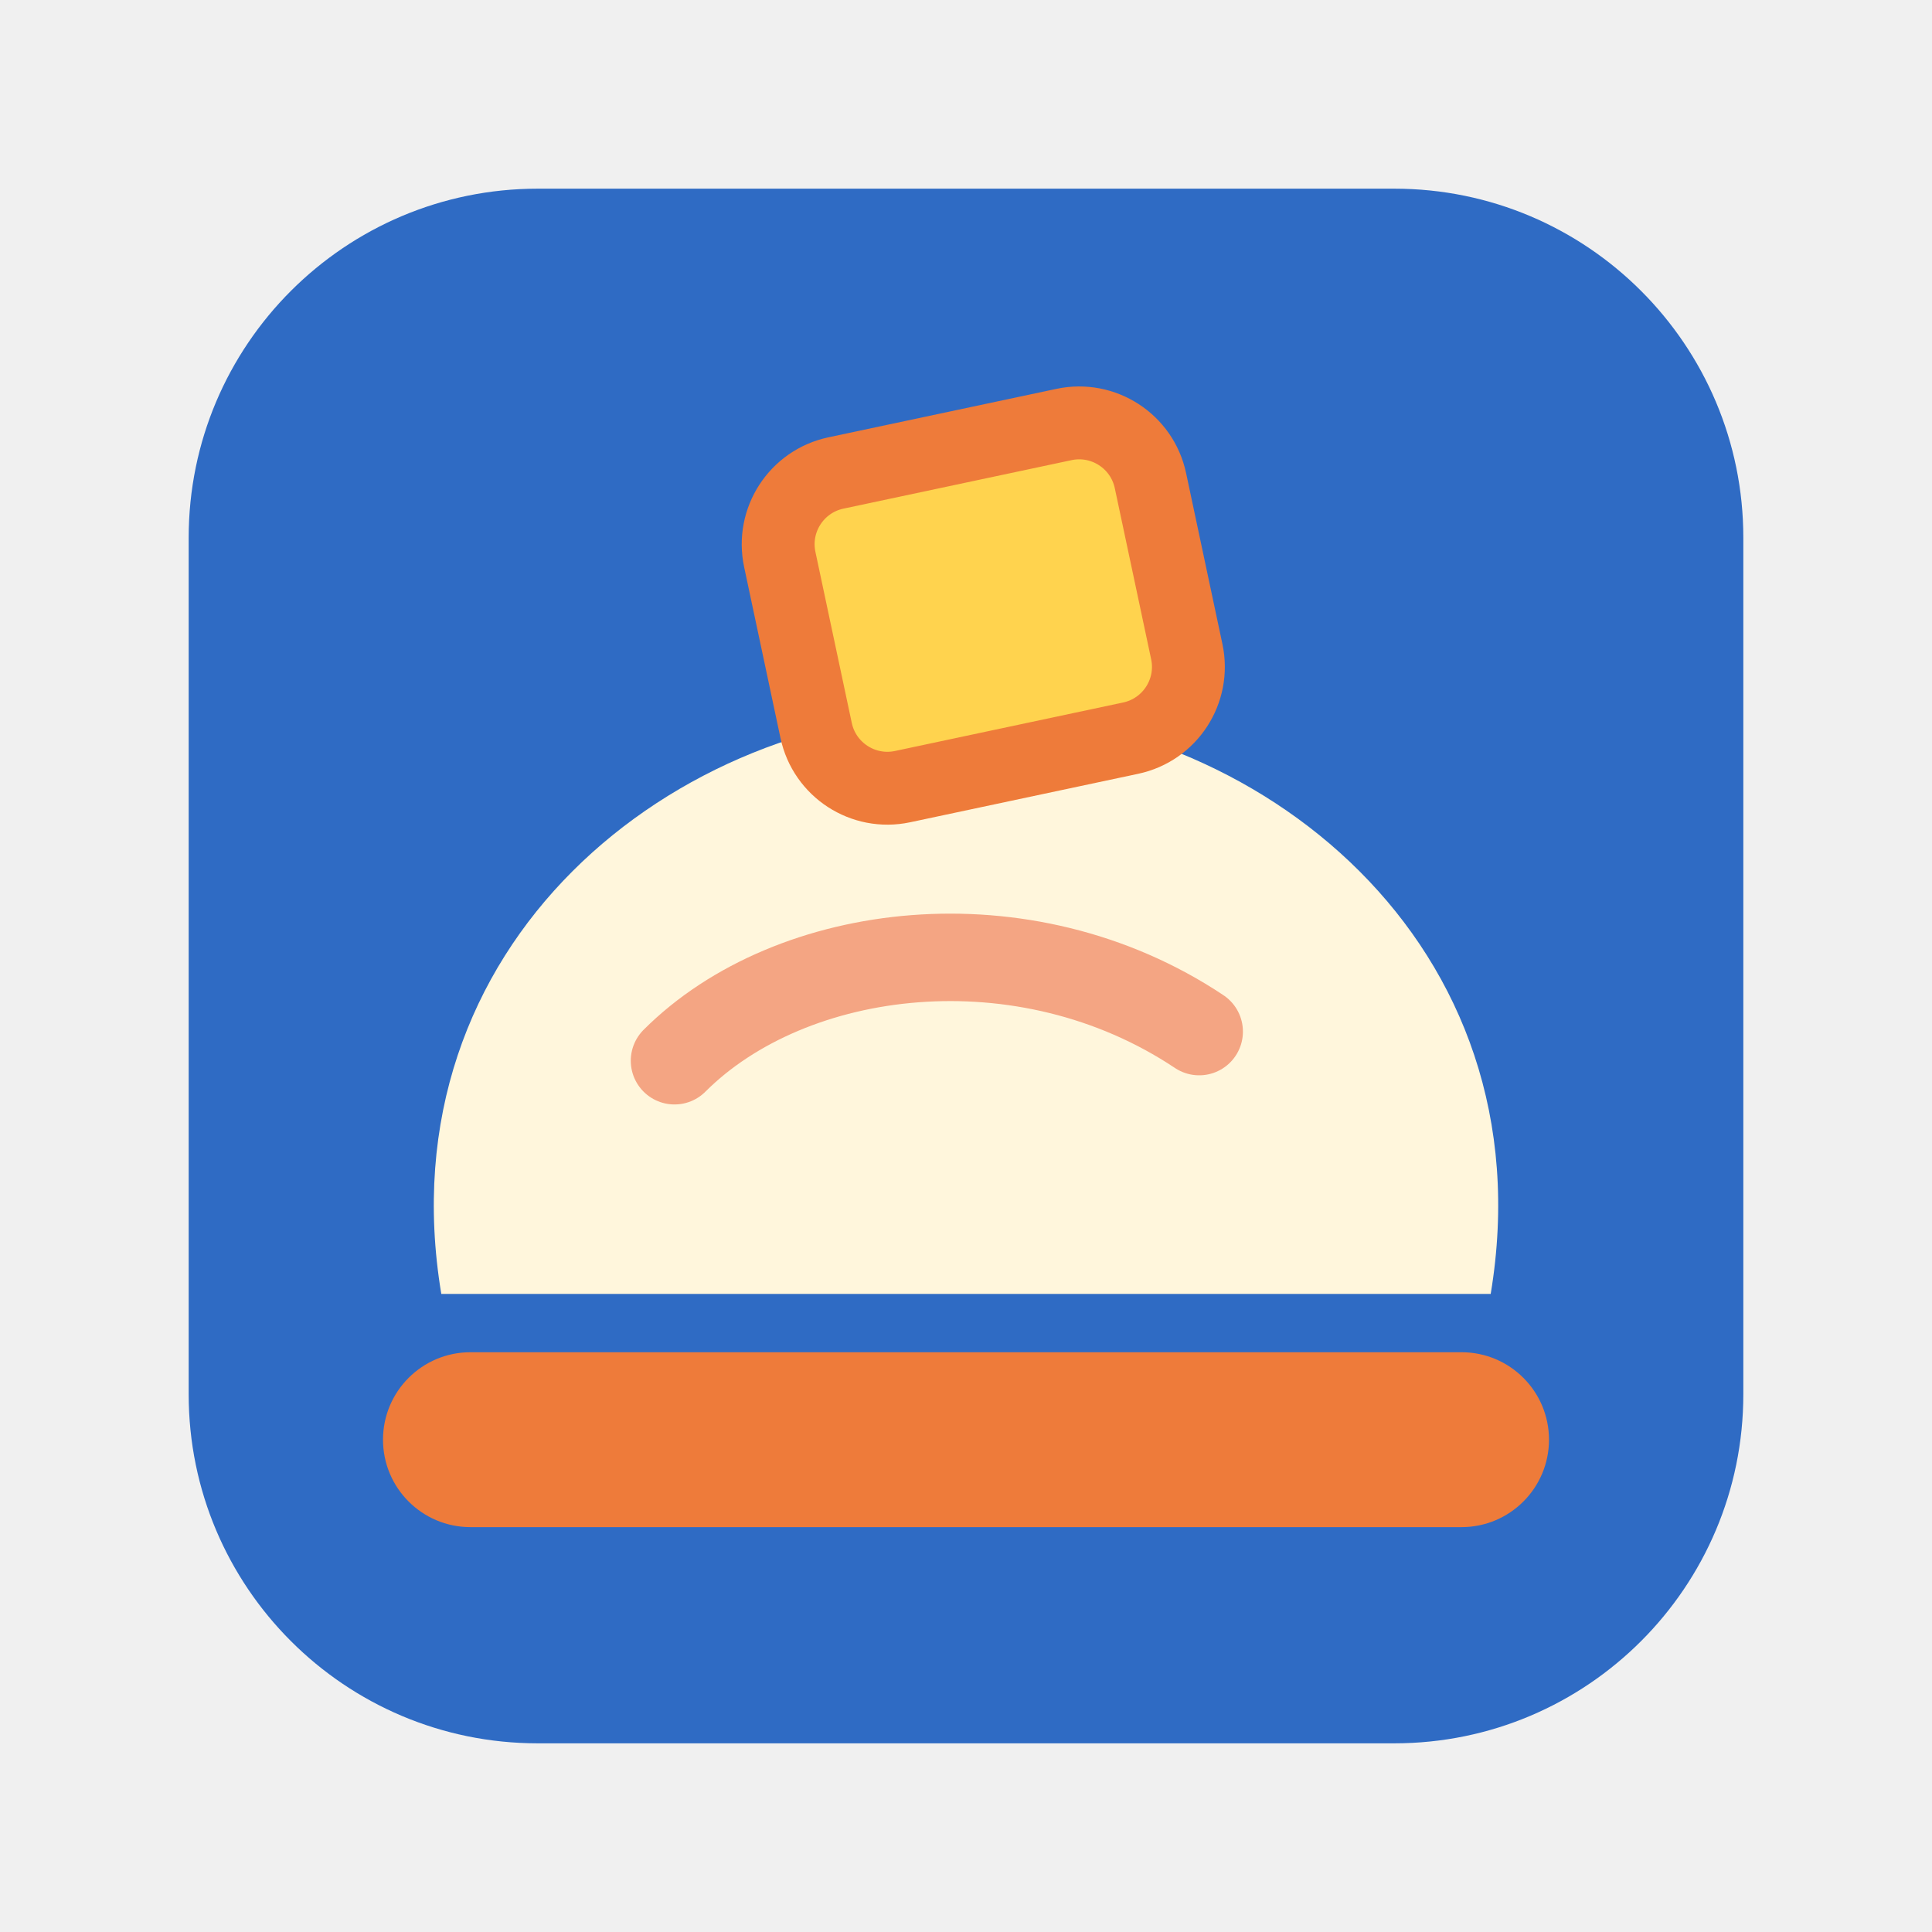
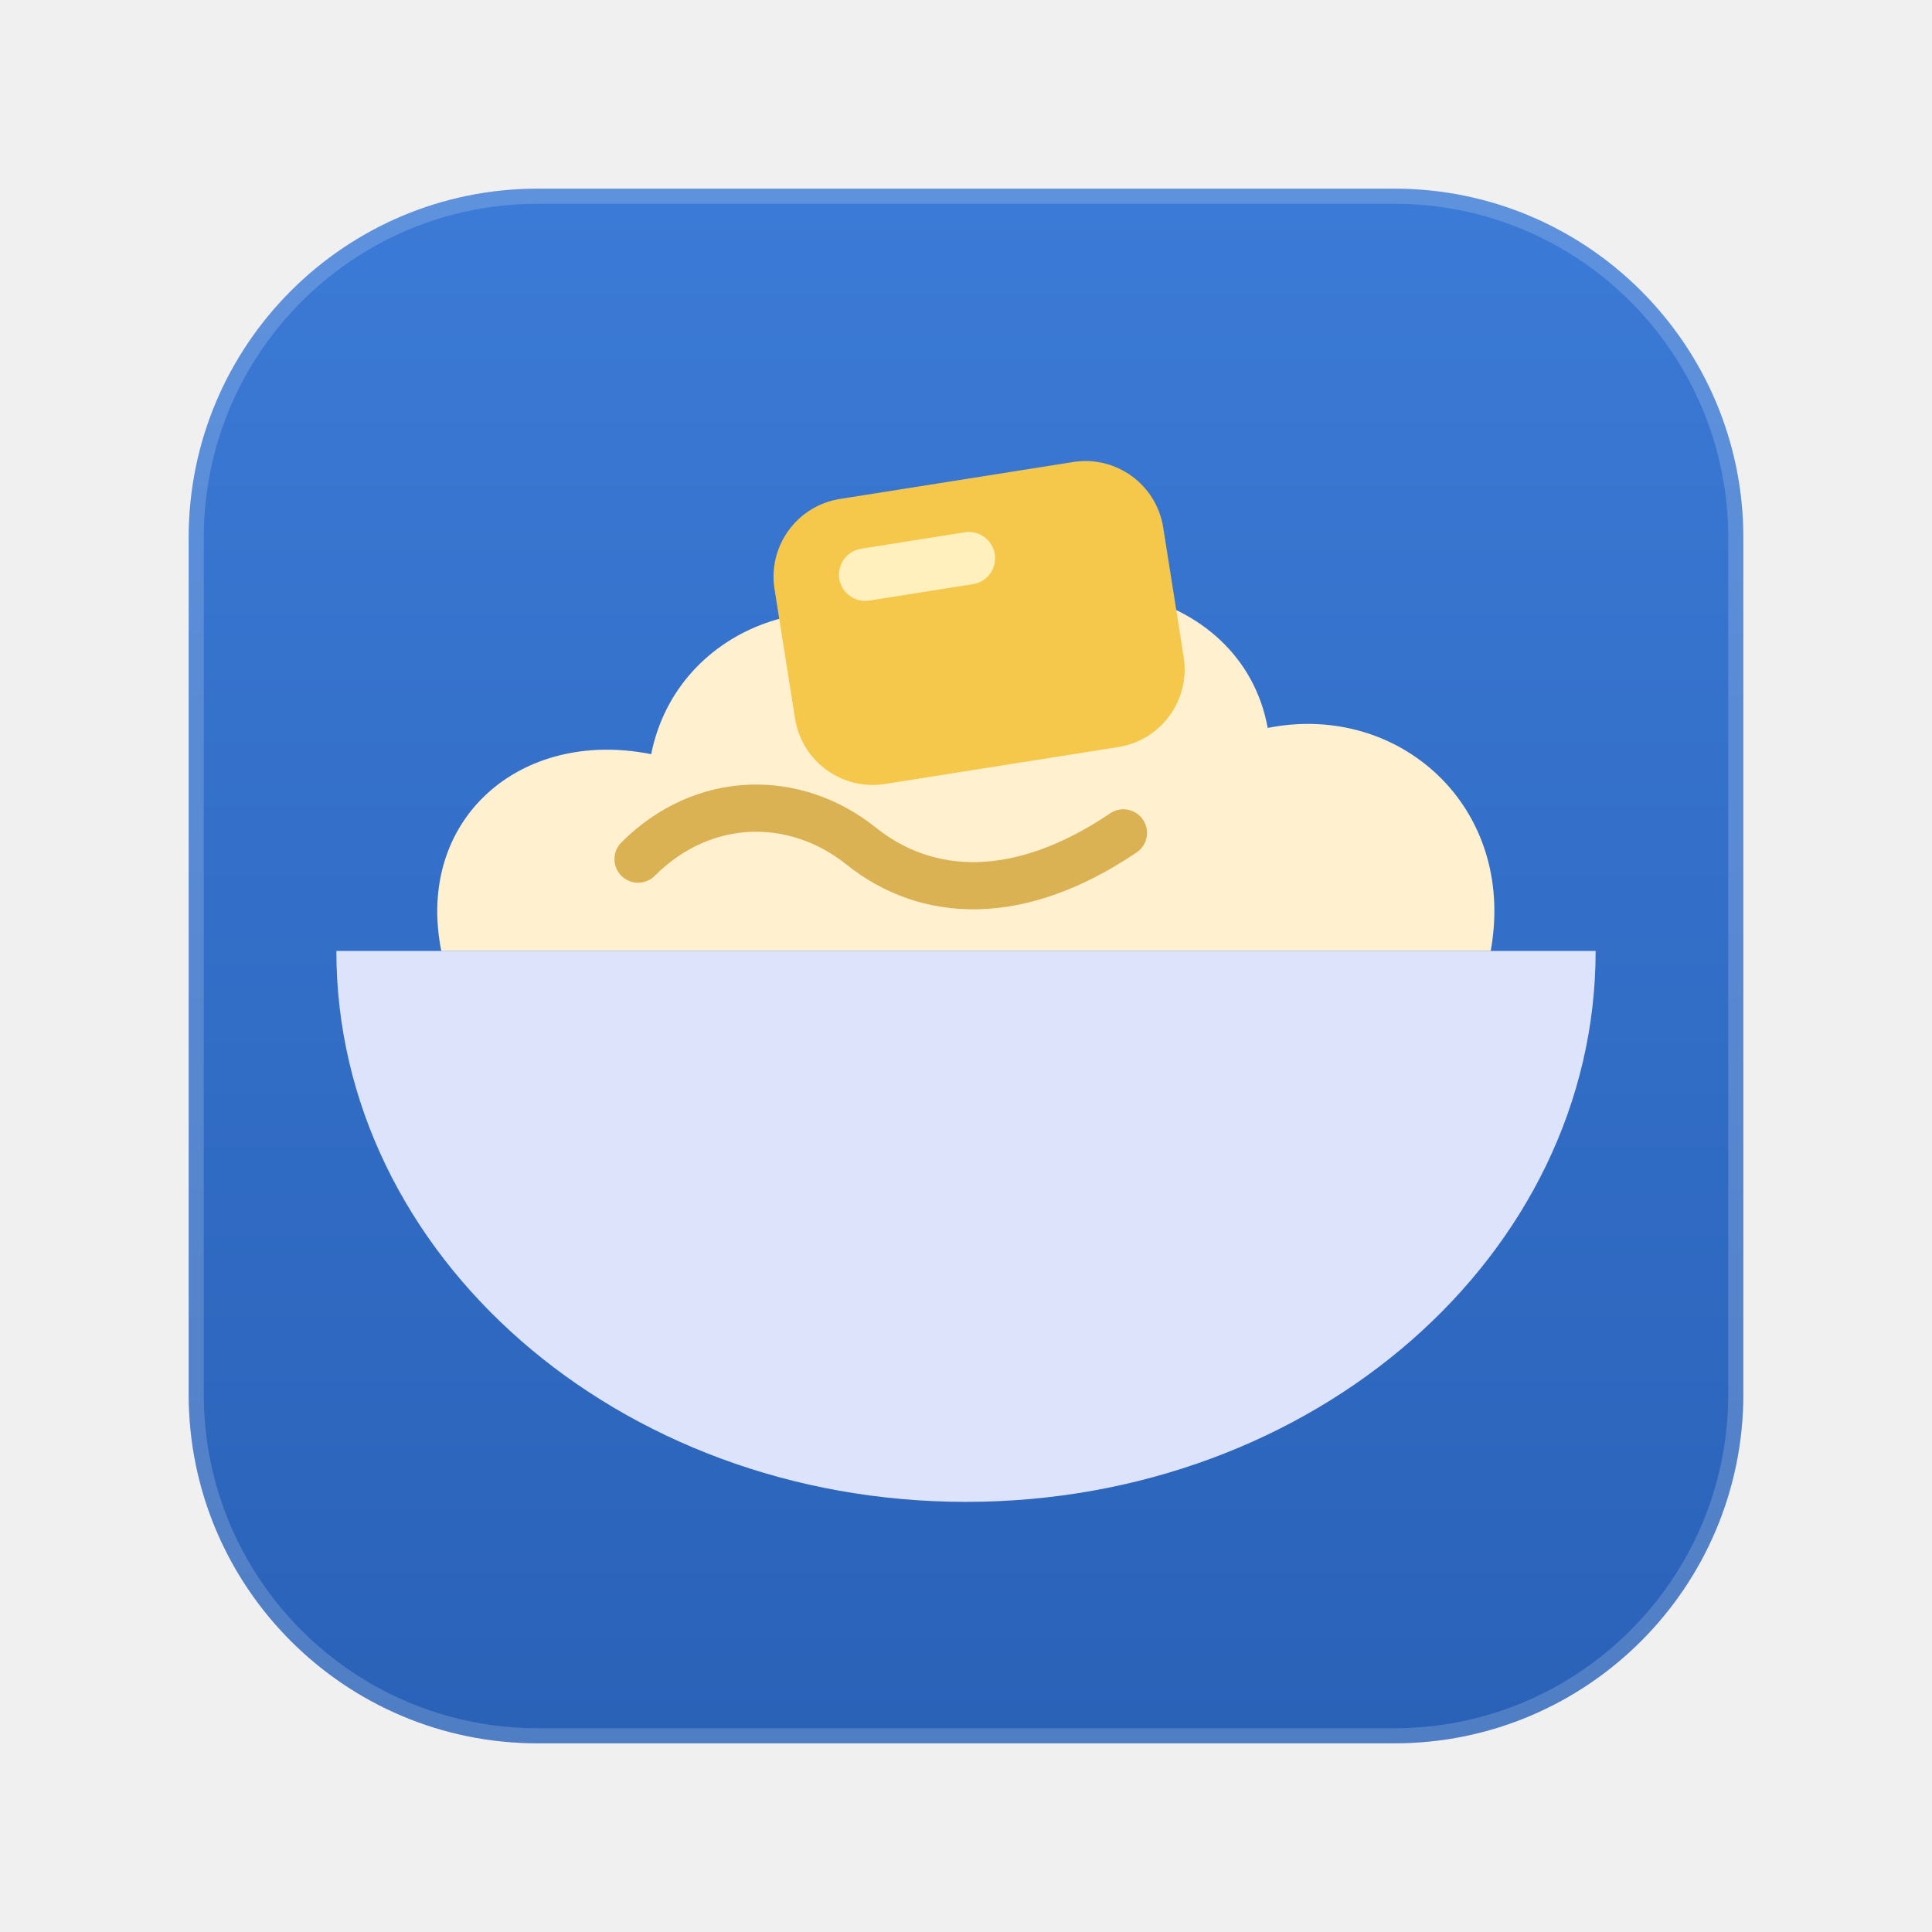
<svg xmlns="http://www.w3.org/2000/svg" viewBox="0 0 1024 1024">
-   <rect x="100" y="100" width="824" height="824" rx="185" fill="#2f6bc4" />
+   <defs>
+     <linearGradient id="tile" x1="0" y1="0" x2="0" y2="1">
+       <stop offset="0" stop-color="#3b7ad6" />
+       <stop offset="1" stop-color="#2a62b8" />
+     </linearGradient>
+   </defs>
+   <rect x="100" y="100" width="824" height="824" rx="185" fill="url(#tile)" />
+   <rect x="104" y="104" width="816" height="816" rx="181" fill="none" stroke="#ffffff" stroke-opacity="0.18" stroke-width="8" />
  <g transform="translate(100 100) scale(12.875)">
-     <g transform="translate(32 32) scale(1.2) translate(-32 -32.75)">
-       <path d="M14 44c-2-12 8-20 18-20s20 8 18 20z" fill="#fff6dc" />
-       <path d="M22 36c4-4 12-5 18-1" fill="none" stroke="#f4a583" stroke-width="3" stroke-linecap="round" />
-       <rect x="26" y="15" width="13" height="11" rx="2.5" fill="#ffd34e" stroke="#ee7b3a" stroke-width="2.5" transform="rotate(-12 32 20)" />
-       <rect x="12" y="46" width="40" height="6" rx="3" fill="#ee7b3a" />
+     <g transform="translate(32 33) scale(1.08) translate(-32 -32.5)">
+       <path d="M12 31C11 26 15 22.5 20 23.5C21 18.5 27 16.5 31 19.5C35 15.5 42.5 17 43.5 22.5C48.5 21.5 53 25.5 52 31Z" fill="#fff1d0" />
+       <path d="M19.5 27.5C22 25 25.5 25 28 27S34 29.2 38 26.5" fill="none" stroke="#d4a73e" stroke-width="1.8" stroke-linecap="round" opacity="0.85" />
+       <path d="M8 31H56A24 21 0 0 1 8 31Z" fill="#dce3fa" />
+       <g transform="rotate(-9 32.5 18.5)">
+         <rect x="25" y="13" width="15" height="11" rx="3" fill="#f5c84b" />
+         <rect x="27.5" y="15" width="6" height="2" rx="1" fill="#fff0be" />
+       </g>
    </g>
  </g>
</svg>
